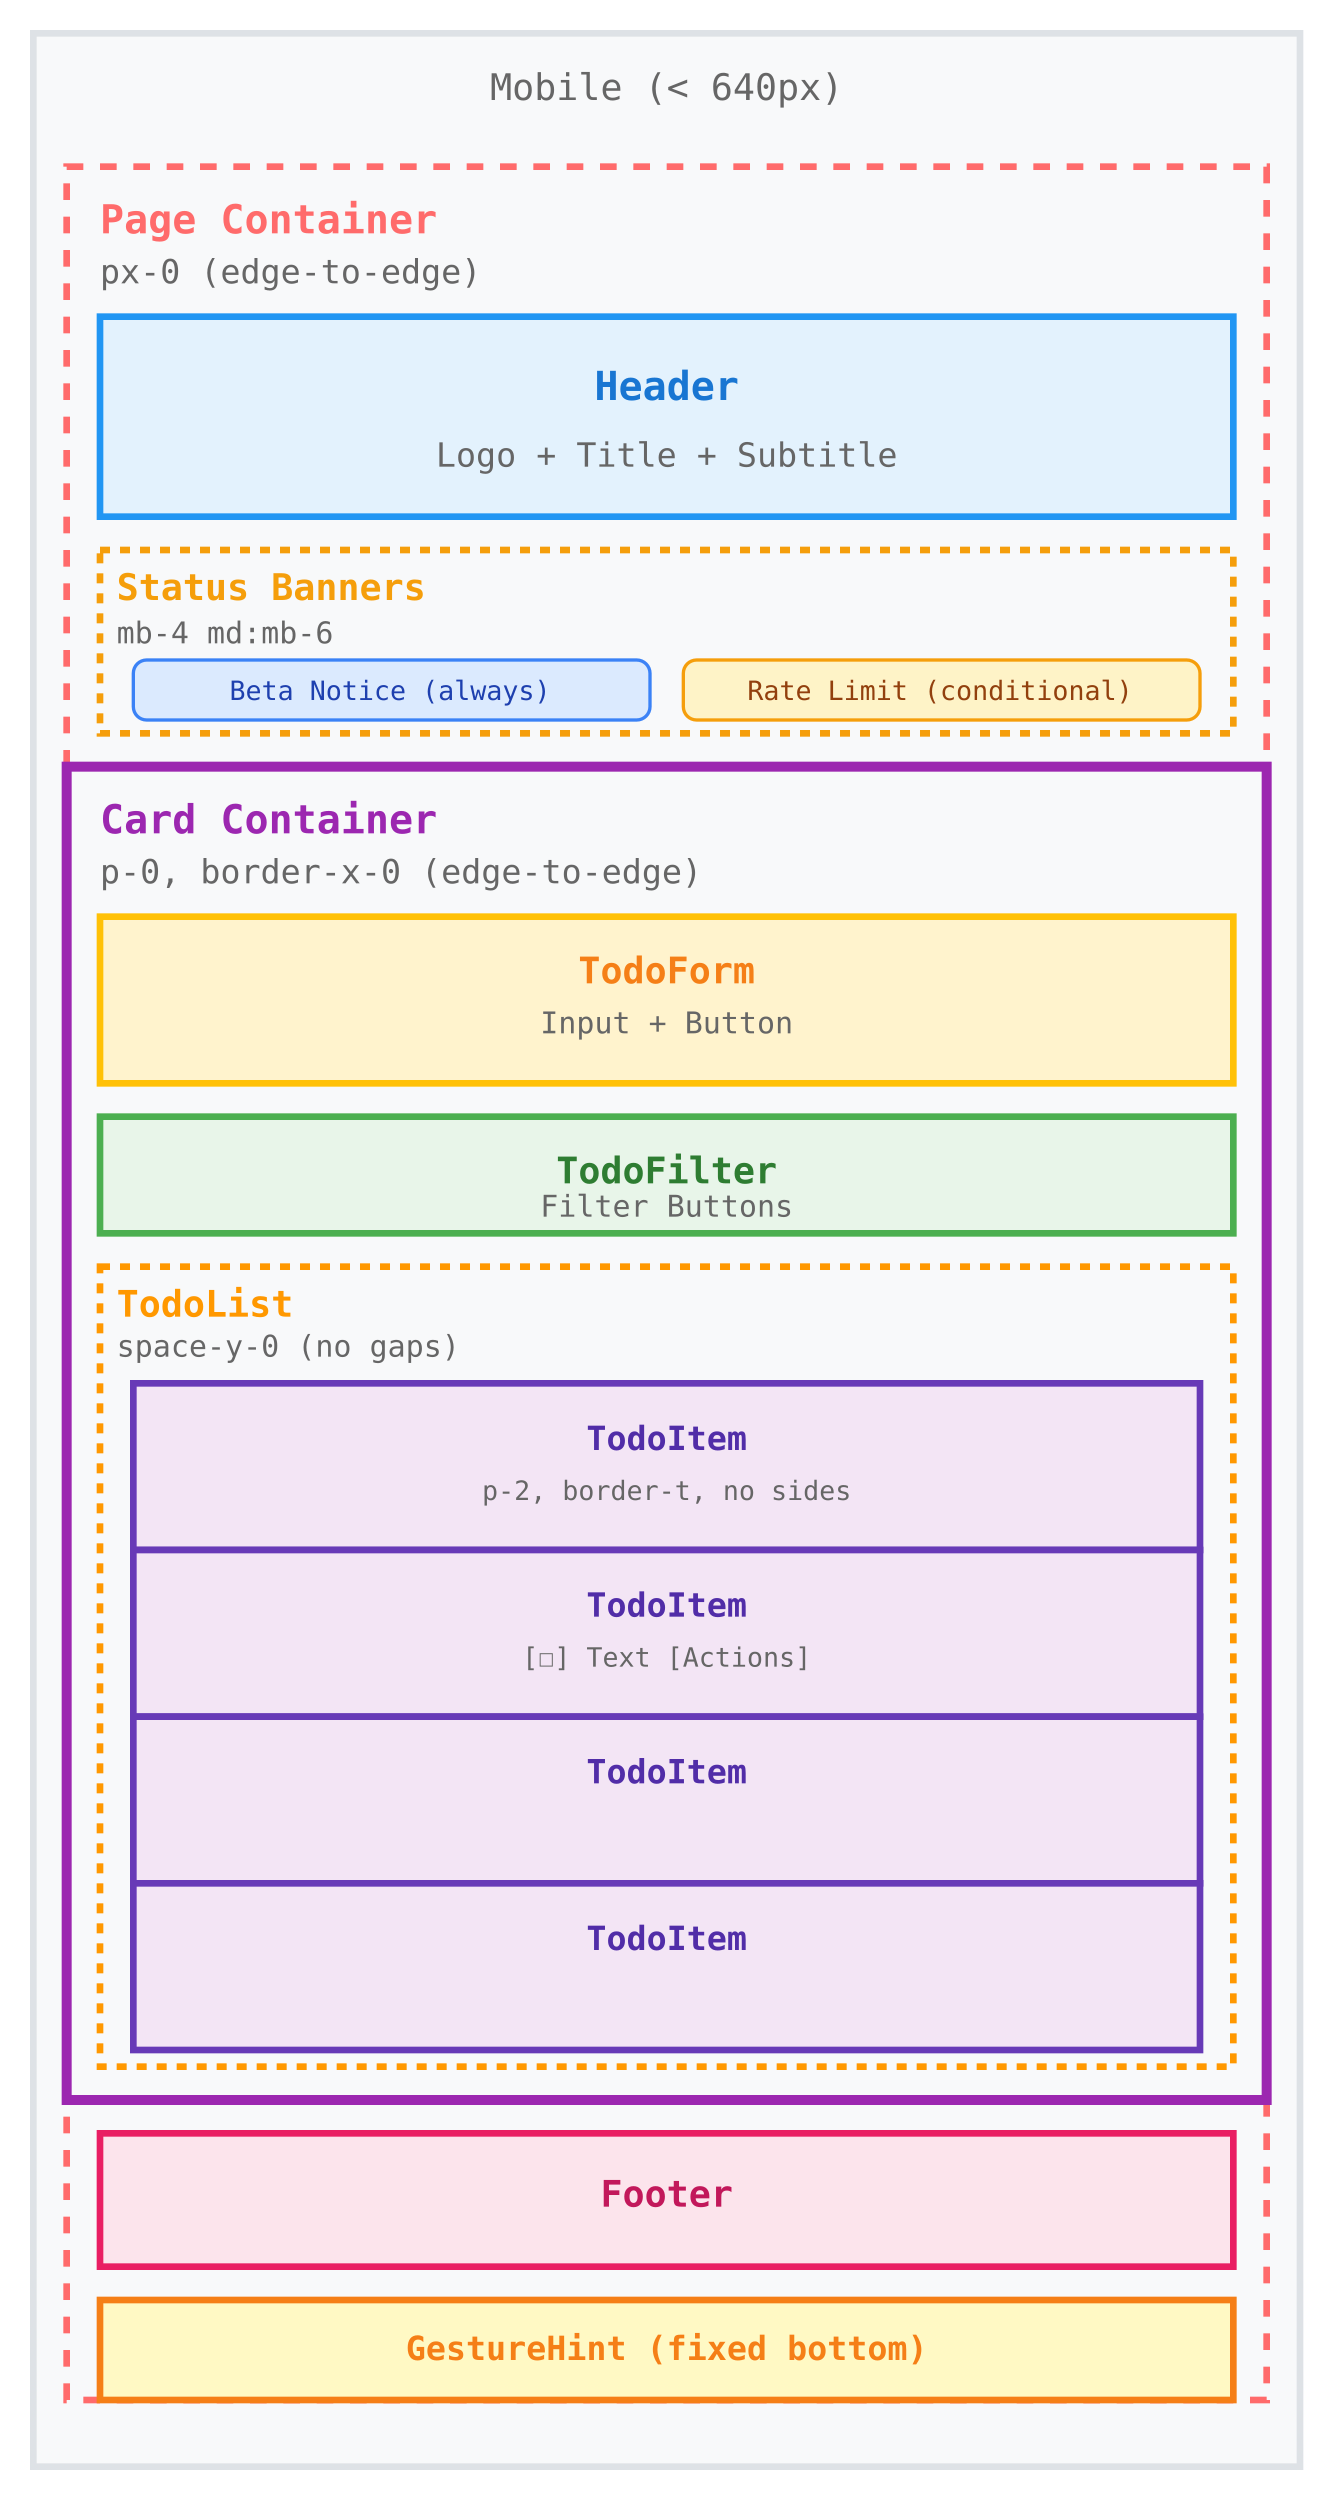
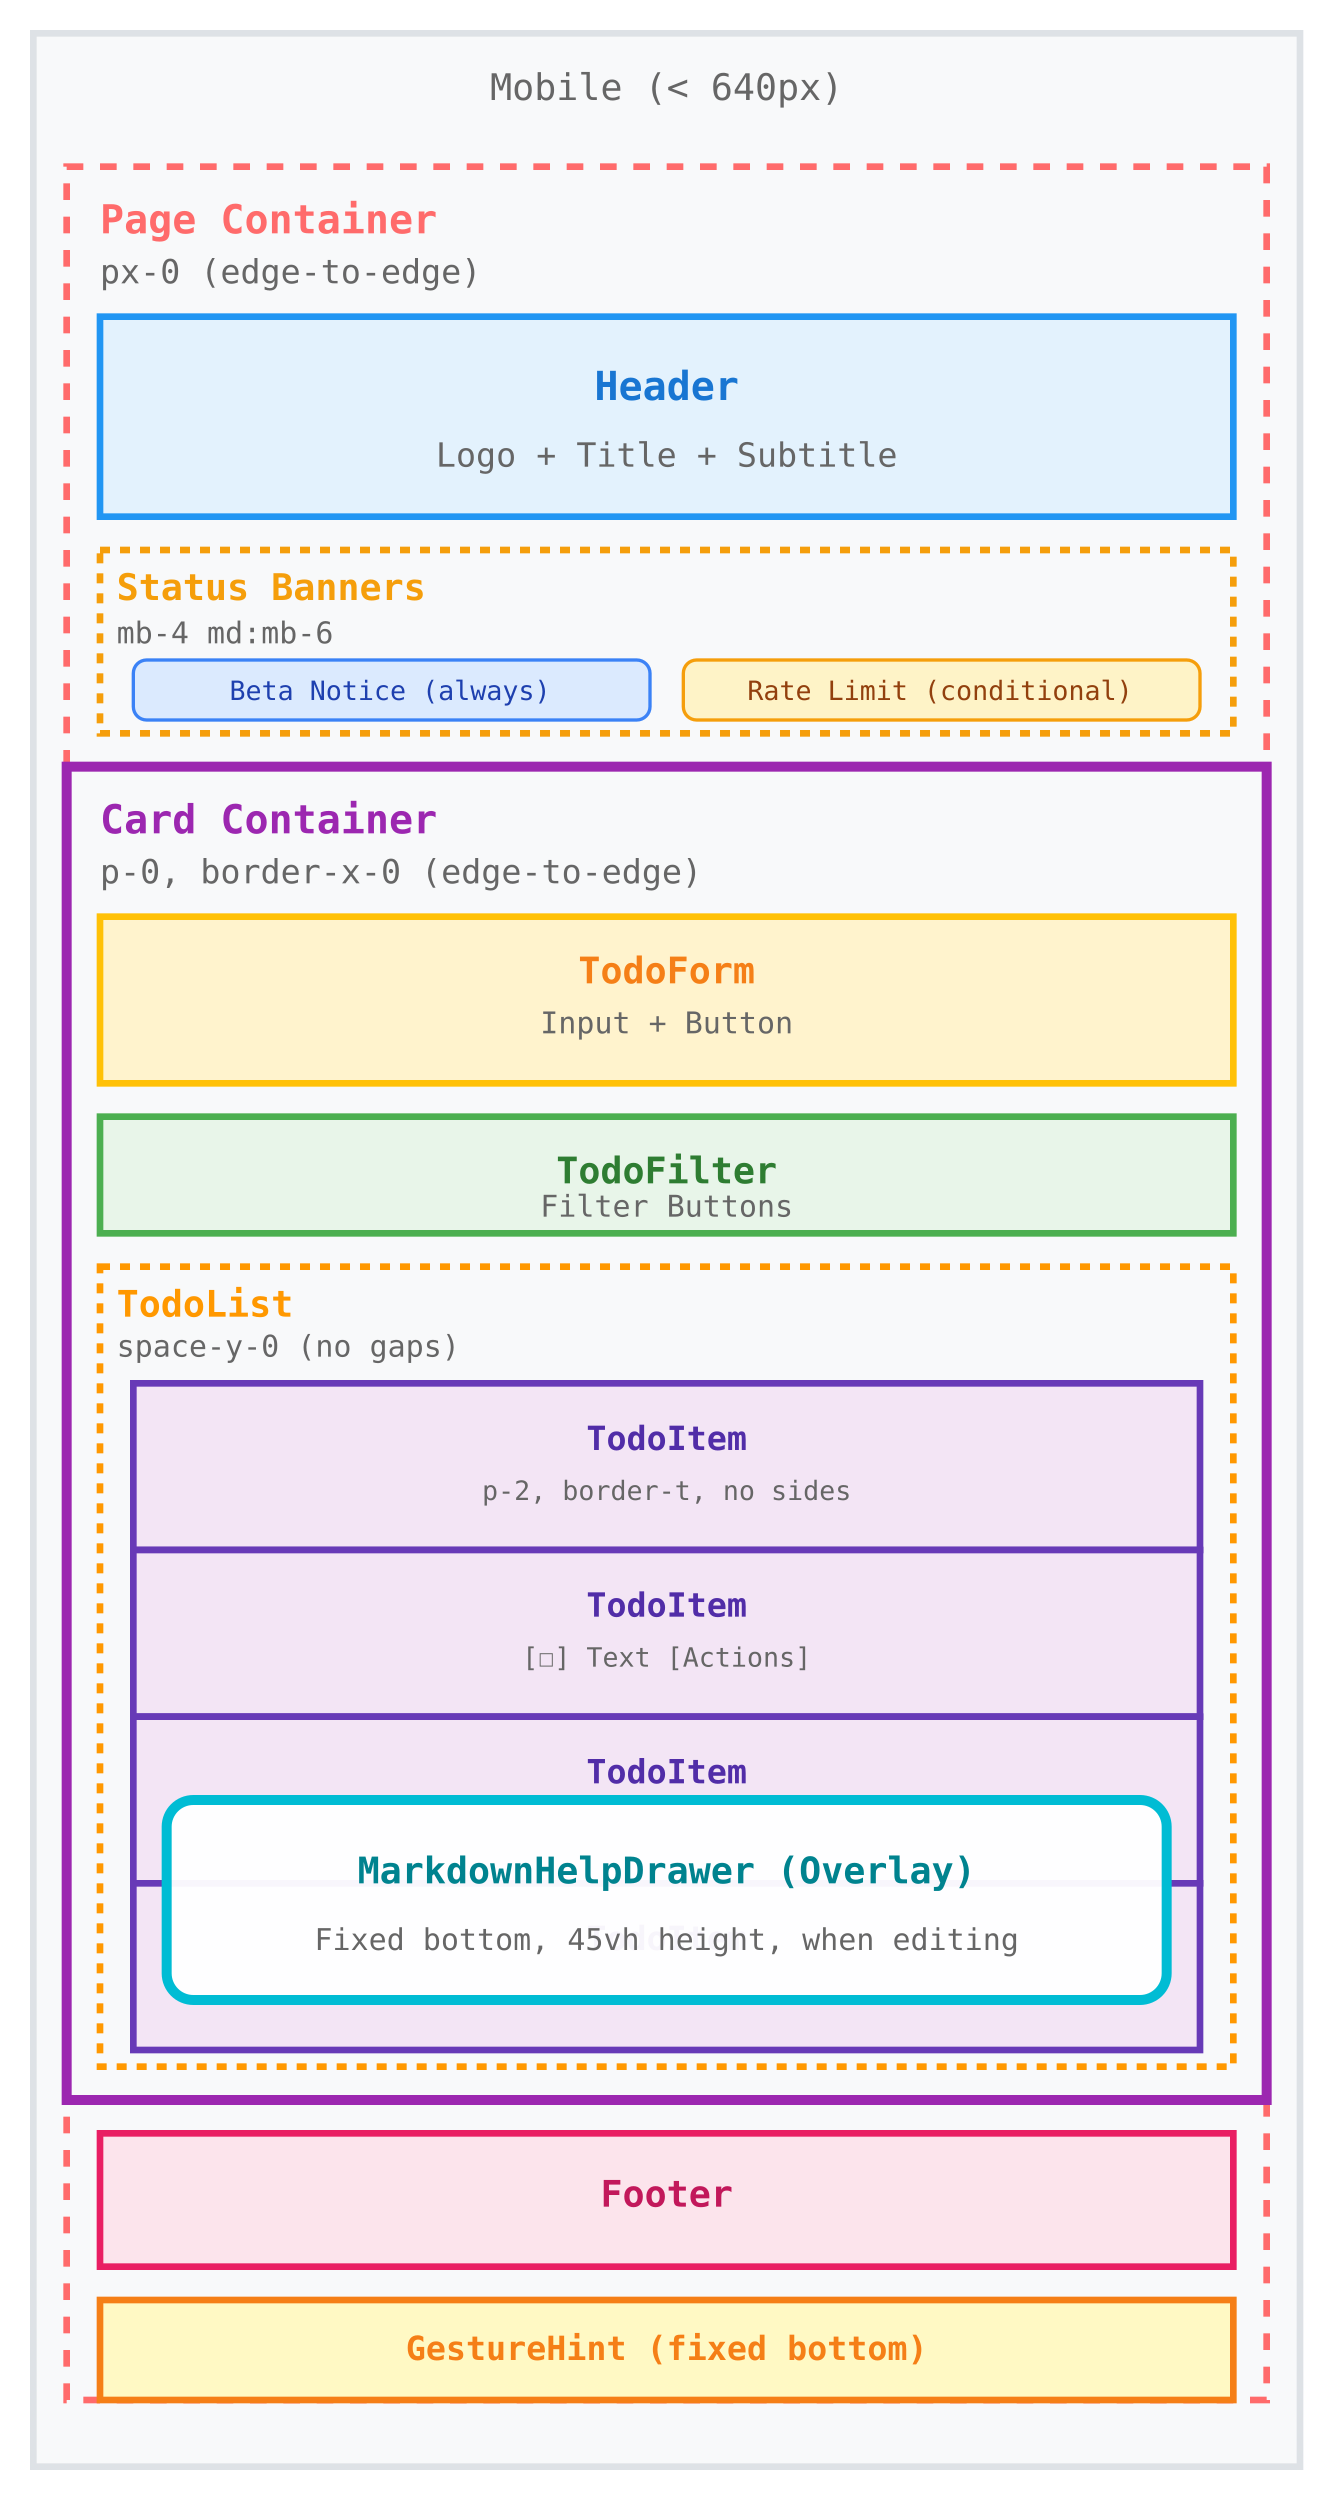
<svg xmlns="http://www.w3.org/2000/svg" width="400" height="750">
  <rect x="10" y="10" width="380" height="730" fill="#f8f9fa" stroke="#dee2e6" stroke-width="2" />
  <text x="200" y="30" text-anchor="middle" font-family="monospace" font-size="11" fill="#666">Mobile (&lt; 640px)</text>
  <rect x="20" y="50" width="360" height="670" fill="none" stroke="#ff6b6b" stroke-width="2" stroke-dasharray="5,5" />
  <text x="30" y="70" font-family="monospace" font-size="12" font-weight="bold" fill="#ff6b6b">Page Container</text>
  <text x="30" y="85" font-family="monospace" font-size="10" fill="#666">px-0 (edge-to-edge)</text>
  <rect x="30" y="95" width="340" height="60" fill="#e3f2fd" stroke="#2196f3" stroke-width="2" />
  <text x="200" y="120" text-anchor="middle" font-family="monospace" font-size="12" font-weight="bold" fill="#1976d2">Header</text>
  <text x="200" y="140" text-anchor="middle" font-family="monospace" font-size="10" fill="#666">Logo + Title + Subtitle</text>
  <rect x="30" y="165" width="340" height="55" fill="none" stroke="#f59e0b" stroke-width="2" stroke-dasharray="3,3" />
  <text x="35" y="180" font-family="monospace" font-size="11" font-weight="bold" fill="#f59e0b">Status Banners</text>
  <text x="35" y="193" font-family="monospace" font-size="9" fill="#666">mb-4 md:mb-6</text>
  <rect x="40" y="198" width="155" height="18" fill="#dbeafe" stroke="#3b82f6" stroke-width="1" rx="4" />
  <text x="117" y="210" text-anchor="middle" font-family="monospace" font-size="8" fill="#1e40af">Beta Notice (always)</text>
  <rect x="205" y="198" width="155" height="18" fill="#fef3c7" stroke="#f59e0b" stroke-width="1" rx="4" />
  <text x="282" y="210" text-anchor="middle" font-family="monospace" font-size="8" fill="#92400e">Rate Limit (conditional)</text>
  <rect x="20" y="230" width="360" height="400" fill="none" stroke="#9c27b0" stroke-width="3" />
  <text x="30" y="250" font-family="monospace" font-size="12" font-weight="bold" fill="#9c27b0">Card Container</text>
  <text x="30" y="265" font-family="monospace" font-size="10" fill="#666">p-0, border-x-0 (edge-to-edge)</text>
  <rect x="30" y="275" width="340" height="50" fill="#fff3cd" stroke="#ffc107" stroke-width="2" />
  <text x="200" y="295" text-anchor="middle" font-family="monospace" font-size="11" font-weight="bold" fill="#f57f17">TodoForm</text>
  <text x="200" y="310" text-anchor="middle" font-family="monospace" font-size="9" fill="#666">Input + Button</text>
  <rect x="30" y="335" width="340" height="35" fill="#e8f5e9" stroke="#4caf50" stroke-width="2" />
  <text x="200" y="355" text-anchor="middle" font-family="monospace" font-size="11" font-weight="bold" fill="#2e7d32">TodoFilter</text>
  <text x="200" y="365" text-anchor="middle" font-family="monospace" font-size="9" fill="#666">Filter Buttons</text>
  <rect x="30" y="380" width="340" height="240" fill="none" stroke="#ff9800" stroke-width="2" stroke-dasharray="3,3" />
  <text x="35" y="395" font-family="monospace" font-size="11" font-weight="bold" fill="#ff9800">TodoList</text>
  <text x="35" y="407" font-family="monospace" font-size="9" fill="#666">space-y-0 (no gaps)</text>
  <rect x="40" y="415" width="320" height="50" fill="#f3e5f5" stroke="#673ab7" stroke-width="2" />
  <text x="200" y="435" text-anchor="middle" font-family="monospace" font-size="10" font-weight="bold" fill="#512da8">TodoItem</text>
  <text x="200" y="450" text-anchor="middle" font-family="monospace" font-size="8" fill="#666">p-2, border-t, no sides</text>
  <rect x="40" y="465" width="320" height="50" fill="#f3e5f5" stroke="#673ab7" stroke-width="2" />
  <text x="200" y="485" text-anchor="middle" font-family="monospace" font-size="10" font-weight="bold" fill="#512da8">TodoItem</text>
  <text x="200" y="500" text-anchor="middle" font-family="monospace" font-size="8" fill="#666">[☐] Text [Actions]</text>
  <rect x="40" y="515" width="320" height="50" fill="#f3e5f5" stroke="#673ab7" stroke-width="2" />
  <text x="200" y="535" text-anchor="middle" font-family="monospace" font-size="10" font-weight="bold" fill="#512da8">TodoItem</text>
  <rect x="40" y="565" width="320" height="50" fill="#f3e5f5" stroke="#673ab7" stroke-width="2" />
  <text x="200" y="585" text-anchor="middle" font-family="monospace" font-size="10" font-weight="bold" fill="#512da8">TodoItem</text>
  <rect x="30" y="640" width="340" height="40" fill="#fce4ec" stroke="#e91e63" stroke-width="2" />
  <text x="200" y="662" text-anchor="middle" font-family="monospace" font-size="11" font-weight="bold" fill="#c2185b">Footer</text>
  <rect x="30" y="690" width="340" height="30" fill="#fff9c4" stroke="#f57f17" stroke-width="2" />
  <text x="200" y="708" text-anchor="middle" font-family="monospace" font-size="10" font-weight="bold" fill="#f57f17">GestureHint (fixed bottom)</text>
+   <rect x="50" y="540" width="300" height="60" fill="rgba(255,255,255,0.95)" stroke="#00bcd4" stroke-width="3" rx="8" />
+   <text x="200" y="565" text-anchor="middle" font-family="monospace" font-size="11" font-weight="bold" fill="#00838f">MarkdownHelpDrawer (Overlay)</text>
+   <text x="200" y="585" text-anchor="middle" font-family="monospace" font-size="9" fill="#666">Fixed bottom, 45vh height, when editing</text>
</svg>
